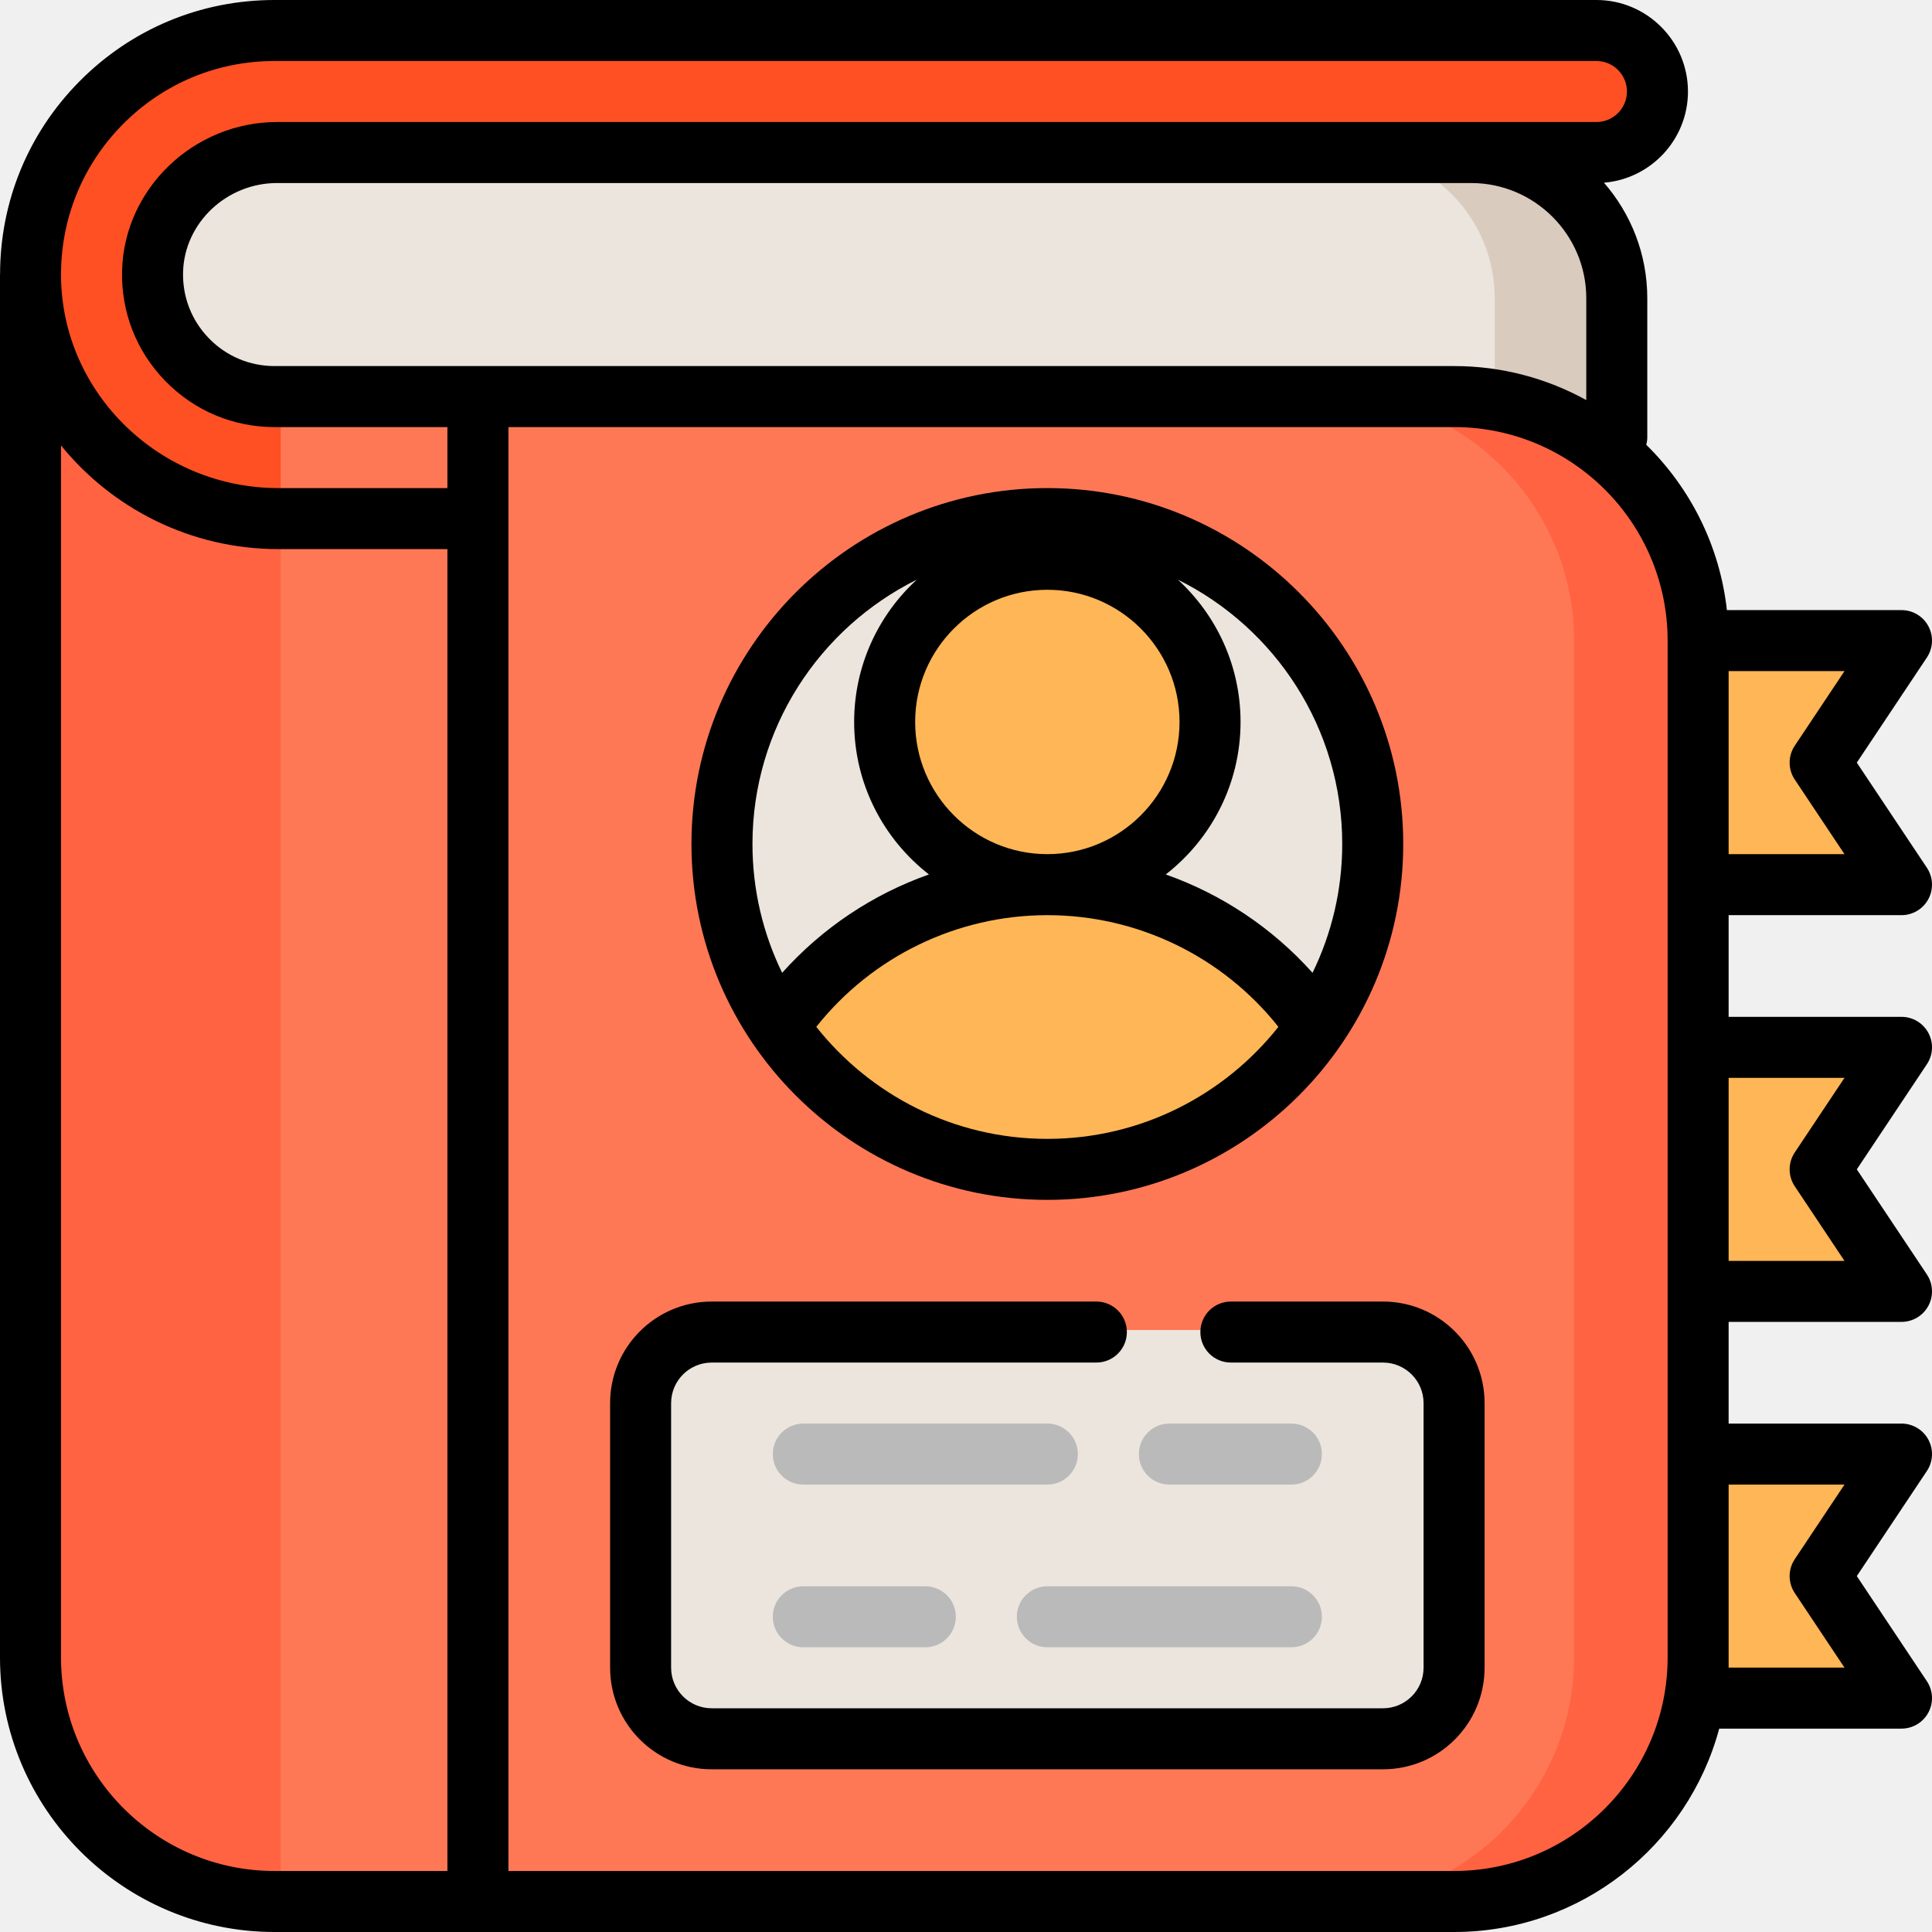
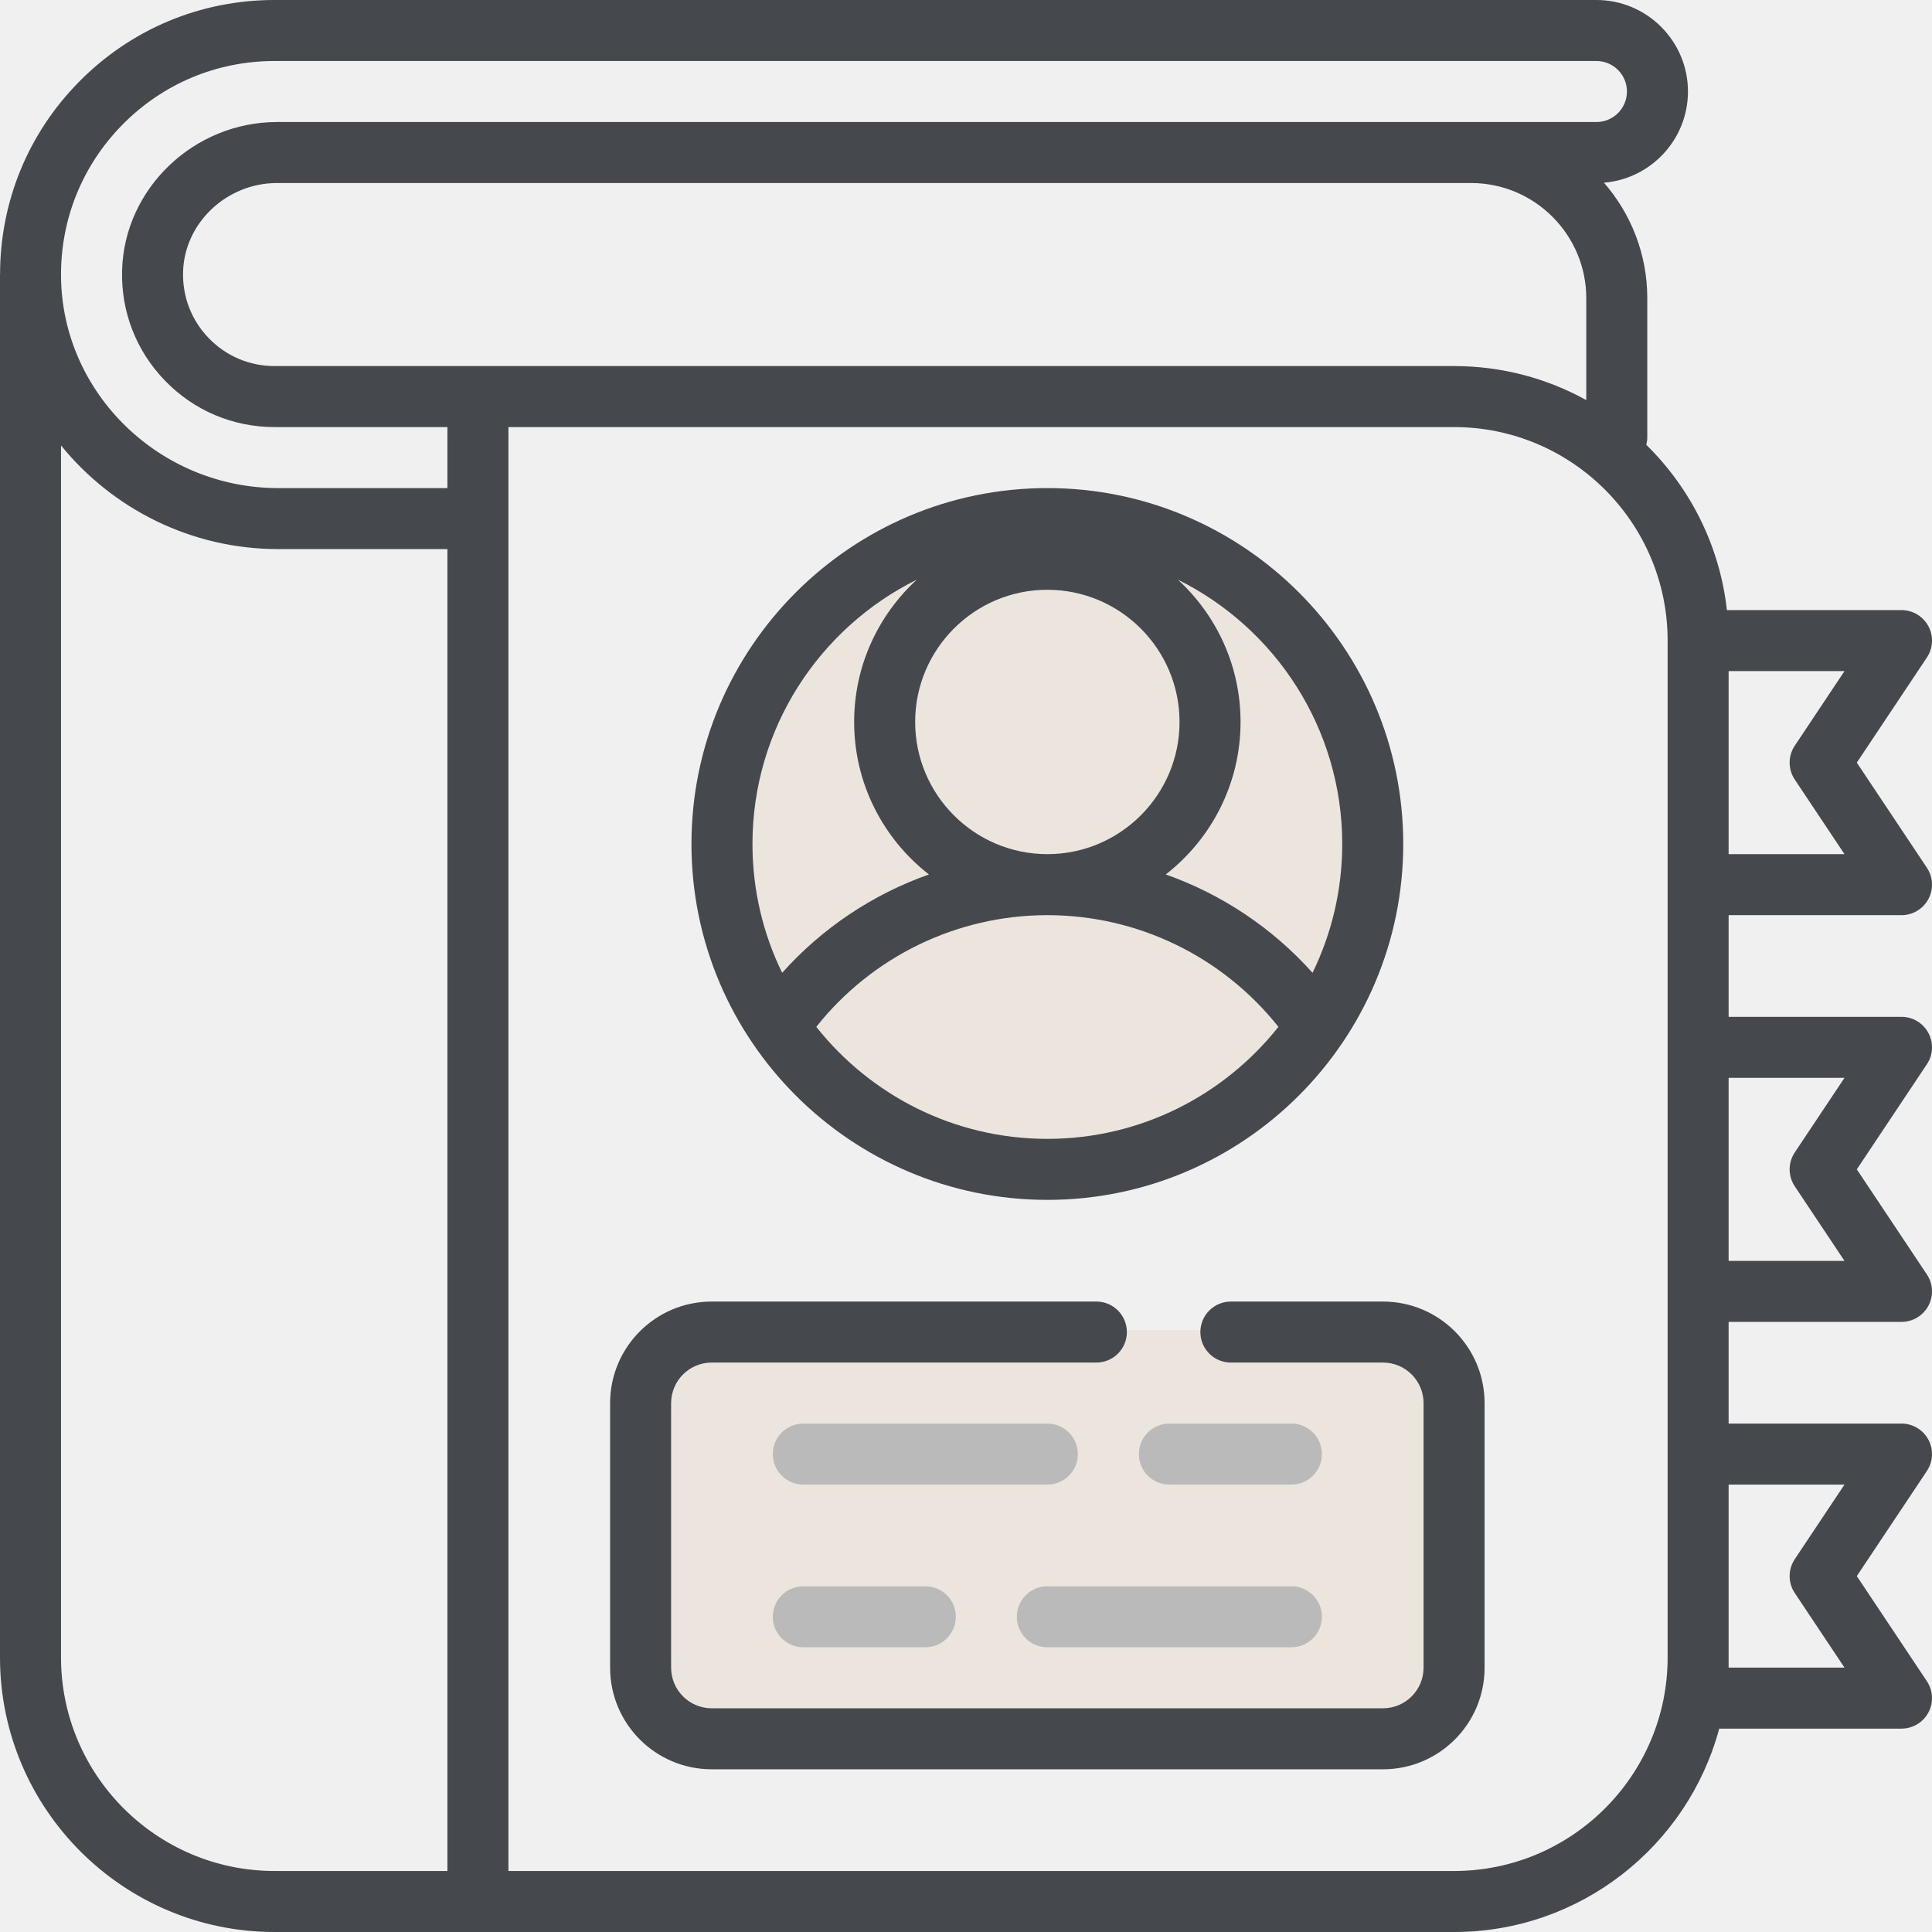
<svg xmlns="http://www.w3.org/2000/svg" width="200" height="200" viewBox="0 0 200 200" fill="none">
-   <g clip-path="url(#clip0_9_83)">
-     <path d="M166.316 91.79V66.106H193.307C194.986 66.106 195.988 67.977 195.056 69.374L188.674 78.948L195.056 88.521C195.987 89.918 194.986 91.79 193.307 91.79L166.316 91.79Z" fill="#FFB656" />
-     <path d="M166.316 134.105V108.421H193.307C194.986 108.421 195.988 110.293 195.056 111.69L188.674 121.263L195.056 130.837C195.987 132.234 194.986 134.105 193.307 134.105H166.316Z" fill="#FFB656" />
-     <path d="M166.316 176.211V150.526H193.307C194.986 150.526 195.988 152.398 195.056 153.795L188.674 163.368L195.056 172.942C195.987 174.339 194.986 176.211 193.307 176.211H166.316Z" fill="#FFB656" />
-     <path d="M152.286 15.579H28.684C21.649 15.579 15.772 21.178 15.584 28.061C15.578 28.29 15.579 93.245 15.579 93.245H167.579V30.872C167.579 22.439 160.719 15.579 152.286 15.579Z" fill="#ECE5DD" />
-     <path d="M152.286 15.579H139.444C147.876 15.579 154.737 22.439 154.737 30.872V93.245H167.579V30.872C167.579 22.439 160.719 15.579 152.286 15.579Z" fill="#D9CBBD" />
-     <path d="M28.421 197.053C14.375 197.053 2.947 185.625 2.947 171.579V25.241C10.97 44.984 28.53 52.009 49.684 50.527L49.677 197.053H28.421Z" fill="#FF6342" />
-     <path d="M28.798 53.895C14.725 53.895 3.13 42.619 2.95 28.759C2.861 21.889 5.468 15.413 10.291 10.527C15.116 5.639 21.555 2.947 28.421 2.947H165.263C168.862 2.947 171.789 5.875 171.789 9.473C171.789 13.072 168.862 16 165.263 16H28.684C21.875 16 16.188 21.415 16.005 28.072C15.912 31.459 17.16 34.659 19.518 37.082C21.877 39.507 25.039 40.842 28.421 40.842H53.474V53.895H28.798Z" fill="#FE5022" />
-     <path d="M29.053 197.053V40.842H150.527C164.573 40.842 176 52.27 176 66.316V171.579C176 185.625 164.573 197.053 150.527 197.053H29.053V197.053Z" fill="#FF7856" />
-     <path d="M150.526 40.842H137.473C151.52 40.842 162.947 52.27 162.947 66.316V171.579C162.947 185.625 151.52 197.053 137.473 197.053H150.526C164.573 197.053 176 185.625 176 171.579V66.316C176 52.27 164.573 40.842 150.526 40.842Z" fill="#FF6342" />
+   <g clip-path="url(#clip0_34_289)">
    <path d="M73.678 180.211C69.502 180.211 66.105 176.814 66.105 172.638V145.257C66.105 141.082 69.502 137.685 73.678 137.685H143.164C147.339 137.685 150.736 141.082 150.736 145.257V172.638C150.736 176.813 147.339 180.211 143.164 180.211H73.678Z" fill="#ECE5DD" />
    <path d="M83.158 153.684H108.421C110.165 153.684 111.579 152.271 111.579 150.527C111.579 148.782 110.165 147.369 108.421 147.369H83.158C81.414 147.369 80 148.782 80 150.527C80 152.271 81.414 153.684 83.158 153.684Z" fill="#BABABA" />
    <path d="M133.684 147.368H121.053C119.309 147.368 117.895 148.782 117.895 150.526C117.895 152.271 119.309 153.684 121.053 153.684H133.684C135.429 153.684 136.842 152.271 136.842 150.526C136.842 148.782 135.428 147.368 133.684 147.368Z" fill="#BABABA" />
    <path d="M133.684 164.211H108.421C106.677 164.211 105.263 165.624 105.263 167.368C105.263 169.113 106.677 170.526 108.421 170.526H133.684C135.429 170.526 136.842 169.113 136.842 167.368C136.842 165.624 135.428 164.211 133.684 164.211Z" fill="#BABABA" />
    <path d="M95.789 164.211H83.158C81.414 164.211 80 165.624 80 167.368C80 169.113 81.414 170.526 83.158 170.526H95.789C97.534 170.526 98.947 169.113 98.947 167.368C98.947 165.624 97.534 164.211 95.789 164.211Z" fill="#BABABA" />
    <path d="M108.421 121.625C127.341 121.625 142.678 106.288 142.678 87.368C142.678 68.449 127.341 53.111 108.421 53.111C89.501 53.111 74.164 68.449 74.164 87.368C74.164 106.288 89.501 121.625 108.421 121.625Z" fill="#ECE5DD" />
-     <path d="M134.98 104.206C129.148 96.856 120.713 92.332 111.492 91.507C119.433 90.057 125.474 83.091 125.474 74.737C125.474 65.334 117.824 57.684 108.421 57.684C99.018 57.684 91.368 65.334 91.368 74.737C91.368 83.091 97.409 90.057 105.35 91.508C96.129 92.333 87.695 96.857 81.862 104.207L80.202 106.3L81.862 108.394C88.349 116.572 98.03 121.263 108.421 121.263C118.813 121.263 128.493 116.572 134.98 108.394L136.641 106.3L134.98 104.206Z" fill="#FFB656" />
-     <path d="M143.164 134.737H127.42C125.675 134.737 124.262 136.151 124.262 137.895C124.262 139.639 125.676 141.052 127.42 141.052H143.164C145.486 141.052 147.368 142.935 147.368 145.257V172.637C147.368 174.959 145.486 176.841 143.164 176.841H73.678C71.356 176.841 69.473 174.959 69.473 172.637V145.257C69.473 142.934 71.356 141.052 73.678 141.052H113.495C115.239 141.052 116.653 139.638 116.653 137.895C116.653 136.15 115.239 134.737 113.495 134.737H73.678C67.868 134.737 63.158 139.447 63.158 145.257V172.637C63.158 178.447 67.868 183.157 73.678 183.157H143.164C148.974 183.157 153.684 178.447 153.684 172.637V145.257C153.684 139.447 148.974 134.737 143.164 134.737Z" fill="black" />
-     <path d="M108.421 124.211C128.736 124.211 145.263 107.683 145.263 87.368C145.263 67.053 128.736 50.526 108.421 50.526C88.106 50.526 71.579 67.053 71.579 87.368C71.579 107.683 88.107 124.211 108.421 124.211ZM108.421 117.895C98.736 117.895 90.097 113.356 84.501 106.3C90.277 99.021 99.062 94.737 108.421 94.737C117.78 94.737 126.565 99.022 132.341 106.3C126.745 113.356 118.106 117.895 108.421 117.895ZM138.947 87.368C138.947 92.148 137.841 96.673 135.873 100.705C131.714 96.056 126.478 92.572 120.678 90.523C125.385 86.861 128.421 81.148 128.421 74.736C128.421 68.911 125.916 63.662 121.929 60.003C132.003 64.997 138.947 75.384 138.947 87.368ZM108.421 61.053C115.966 61.053 122.105 67.191 122.105 74.737C122.105 82.283 115.966 88.421 108.421 88.421C100.876 88.421 94.737 82.283 94.737 74.737C94.737 67.191 100.876 61.053 108.421 61.053ZM77.895 87.368C77.895 75.384 84.84 64.996 94.912 60.003C90.925 63.662 88.421 68.912 88.421 74.737C88.421 81.148 91.457 86.86 96.163 90.523C90.363 92.571 85.127 96.056 80.968 100.705C79.001 96.674 77.895 92.148 77.895 87.368Z" fill="black" />
-     <path d="M196.842 94.737C198.007 94.737 199.077 94.096 199.627 93.069C200.176 92.042 200.116 90.796 199.47 89.827L192.216 78.947L199.47 68.067C200.116 67.098 200.176 65.852 199.627 64.825C199.077 63.798 198.007 63.157 196.842 63.157H178.768C178.027 56.489 174.972 50.513 170.424 46.047C170.488 45.795 170.526 45.534 170.526 45.263V30.872C170.526 26.299 168.831 22.117 166.041 18.913C170.902 18.515 174.737 14.435 174.737 9.474C174.737 4.25 170.487 0 165.263 0H28.421C20.76 0 13.576 3.003 8.194 8.456C2.9 13.818 0.006 20.896 0.007 28.421H0V171.579C0 187.25 12.75 200 28.421 200H150.526C163.65 200 174.719 191.057 177.973 178.947H196.842C198.007 178.947 199.077 178.306 199.627 177.279C200.176 176.253 200.116 175.007 199.47 174.038L192.216 163.157L199.47 152.277C200.116 151.308 200.176 150.062 199.627 149.036C199.077 148.009 198.007 147.368 196.842 147.368H178.947V136.841H196.842C198.007 136.841 199.077 136.2 199.627 135.173C200.176 134.147 200.116 132.901 199.47 131.932L192.216 121.052L199.47 110.171C200.116 109.202 200.176 107.956 199.627 106.93C199.077 105.903 198.007 105.262 196.842 105.262H178.947V94.736H196.842V94.737ZM178.947 69.474H190.941L185.793 77.196C185.086 78.257 185.086 79.639 185.793 80.699L190.941 88.421H178.947V69.474ZM46.316 193.684H28.421C16.232 193.684 6.316 183.768 6.316 171.579V46.11C11.611 52.638 19.741 56.842 28.798 56.842H46.316L46.316 193.684ZM46.316 50.527H28.798C16.559 50.527 6.474 40.743 6.318 28.716C6.241 22.753 8.503 17.133 12.689 12.893C16.875 8.652 22.462 6.316 28.421 6.316H165.263C167.005 6.316 168.421 7.732 168.421 9.474C168.421 11.215 167.005 12.632 165.263 12.632H152.286H121.053H28.684C20.068 12.632 12.869 19.517 12.638 27.979C12.52 32.283 14.106 36.35 17.104 39.431C20.102 42.513 24.122 44.211 28.421 44.211H46.316L46.316 50.527ZM164.211 30.872V41.415C160.149 39.174 155.485 37.895 150.526 37.895H28.421C25.842 37.895 23.43 36.876 21.631 35.026C19.832 33.178 18.881 30.736 18.951 28.152C19.09 23.077 23.456 18.947 28.684 18.947H121.053H152.286C158.861 18.947 164.211 24.297 164.211 30.872ZM172.632 91.579V108.421V133.684V150.527V171.579C172.632 183.768 162.716 193.684 150.527 193.684H52.632V44.211H150.527C162.716 44.211 172.632 54.127 172.632 66.316V91.579ZM190.941 153.684L185.793 161.406C185.086 162.467 185.086 163.849 185.793 164.909L190.941 172.632H178.947V171.579V153.684H190.941V153.684ZM190.941 111.579L185.793 119.301C185.086 120.362 185.086 121.744 185.793 122.804L190.941 130.527H178.947V111.579H190.941V111.579Z" fill="black" />
+     <path d="M143.164 134.737H127.42C125.675 134.737 124.262 136.151 124.262 137.895C124.262 139.639 125.676 141.052 127.42 141.052H143.164C145.486 141.052 147.368 142.935 147.368 145.257V172.637C147.368 174.959 145.486 176.841 143.164 176.841H73.678C71.356 176.841 69.473 174.959 69.473 172.637V145.257C69.473 142.934 71.356 141.052 73.678 141.052H113.495C115.239 141.052 116.653 139.638 116.653 137.895C116.653 136.15 115.239 134.737 113.495 134.737H73.678C67.868 134.737 63.158 139.447 63.158 145.257V172.637C63.158 178.447 67.868 183.157 73.678 183.157H143.164C148.974 183.157 153.684 178.447 153.684 172.637V145.257C153.684 139.447 148.974 134.737 143.164 134.737Z" fill="#45484C" />
+     <path d="M108.421 124.211C128.736 124.211 145.263 107.683 145.263 87.368C145.263 67.053 128.736 50.526 108.421 50.526C88.106 50.526 71.579 67.053 71.579 87.368C71.579 107.683 88.107 124.211 108.421 124.211ZM108.421 117.895C98.736 117.895 90.097 113.356 84.501 106.3C90.277 99.021 99.062 94.737 108.421 94.737C117.78 94.737 126.565 99.021 132.341 106.3C126.745 113.356 118.106 117.895 108.421 117.895ZM138.947 87.368C138.947 92.148 137.841 96.673 135.873 100.705C131.714 96.056 126.478 92.572 120.678 90.523C125.385 86.861 128.421 81.148 128.421 74.736C128.421 68.911 125.916 63.662 121.929 60.003C132.003 64.997 138.947 75.384 138.947 87.368ZM108.421 61.053C115.966 61.053 122.105 67.191 122.105 74.737C122.105 82.283 115.966 88.421 108.421 88.421C100.876 88.421 94.737 82.283 94.737 74.737C94.737 67.191 100.876 61.053 108.421 61.053ZM77.895 87.368C77.895 75.384 84.84 64.996 94.912 60.003C90.925 63.662 88.421 68.912 88.421 74.737C88.421 81.148 91.457 86.86 96.163 90.523C90.363 92.571 85.127 96.056 80.968 100.705C79.001 96.674 77.895 92.148 77.895 87.368Z" fill="#45484C" />
+     <path d="M196.842 94.737C198.007 94.737 199.077 94.096 199.627 93.069C200.176 92.042 200.116 90.796 199.47 89.827L192.216 78.947L199.47 68.067C200.116 67.098 200.176 65.852 199.627 64.825C199.077 63.798 198.007 63.157 196.842 63.157H178.768C178.027 56.489 174.972 50.513 170.424 46.047C170.488 45.795 170.526 45.534 170.526 45.263V30.872C170.526 26.299 168.831 22.117 166.041 18.913C170.902 18.515 174.737 14.435 174.737 9.474C174.737 4.25 170.487 0 165.263 0H28.421C20.76 0 13.576 3.003 8.194 8.456C2.9 13.818 0.006 20.896 0.007 28.421H0V171.579C0 187.25 12.75 200 28.421 200H150.526C163.65 200 174.719 191.057 177.973 178.947H196.842C198.007 178.947 199.077 178.306 199.627 177.279C200.176 176.253 200.116 175.007 199.47 174.038L192.216 163.157L199.47 152.277C200.116 151.308 200.176 150.062 199.627 149.036C199.077 148.009 198.007 147.368 196.842 147.368H178.947V136.841H196.842C198.007 136.841 199.077 136.2 199.627 135.173C200.176 134.147 200.116 132.901 199.47 131.932L192.216 121.052L199.47 110.171C200.116 109.202 200.176 107.956 199.627 106.93C199.077 105.903 198.007 105.262 196.842 105.262H178.947V94.736H196.842V94.737ZM178.947 69.474H190.941L185.793 77.196C185.086 78.257 185.086 79.639 185.793 80.699L190.941 88.421H178.947V69.474ZM46.316 193.684H28.421C16.232 193.684 6.316 183.768 6.316 171.579V46.11C11.611 52.638 19.741 56.842 28.798 56.842H46.316L46.316 193.684ZM46.316 50.527H28.798C16.559 50.527 6.474 40.743 6.318 28.716C6.241 22.753 8.503 17.133 12.689 12.893C16.875 8.652 22.462 6.316 28.421 6.316H165.263C167.005 6.316 168.421 7.732 168.421 9.474C168.421 11.215 167.005 12.632 165.263 12.632H152.286H121.053H28.684C20.068 12.632 12.869 19.517 12.638 27.979C12.52 32.283 14.106 36.35 17.104 39.431C20.102 42.513 24.122 44.211 28.421 44.211H46.316L46.316 50.527ZM164.211 30.872V41.415C160.149 39.174 155.485 37.895 150.526 37.895H28.421C25.842 37.895 23.43 36.876 21.631 35.026C19.832 33.178 18.881 30.736 18.951 28.152C19.09 23.077 23.456 18.947 28.684 18.947H121.053H152.286C158.861 18.947 164.211 24.297 164.211 30.872ZM172.632 91.579V108.421V133.684V150.527V171.579C172.632 183.768 162.716 193.684 150.527 193.684H52.632V44.211H150.527C162.716 44.211 172.632 54.127 172.632 66.316V91.579ZM190.941 153.684L185.793 161.406C185.086 162.467 185.086 163.849 185.793 164.909L190.941 172.632H178.947V171.579V153.684H190.941V153.684ZM190.941 111.579L185.793 119.301C185.086 120.362 185.086 121.744 185.793 122.804L190.941 130.527H178.947V111.579H190.941V111.579Z" fill="#45484C" />
  </g>
  <defs>
-     <clipPath id="clip0_9_83">
+     <clipPath id="clip0_34_289">
      <rect width="200" height="200" fill="white" />
    </clipPath>
  </defs>
</svg>
